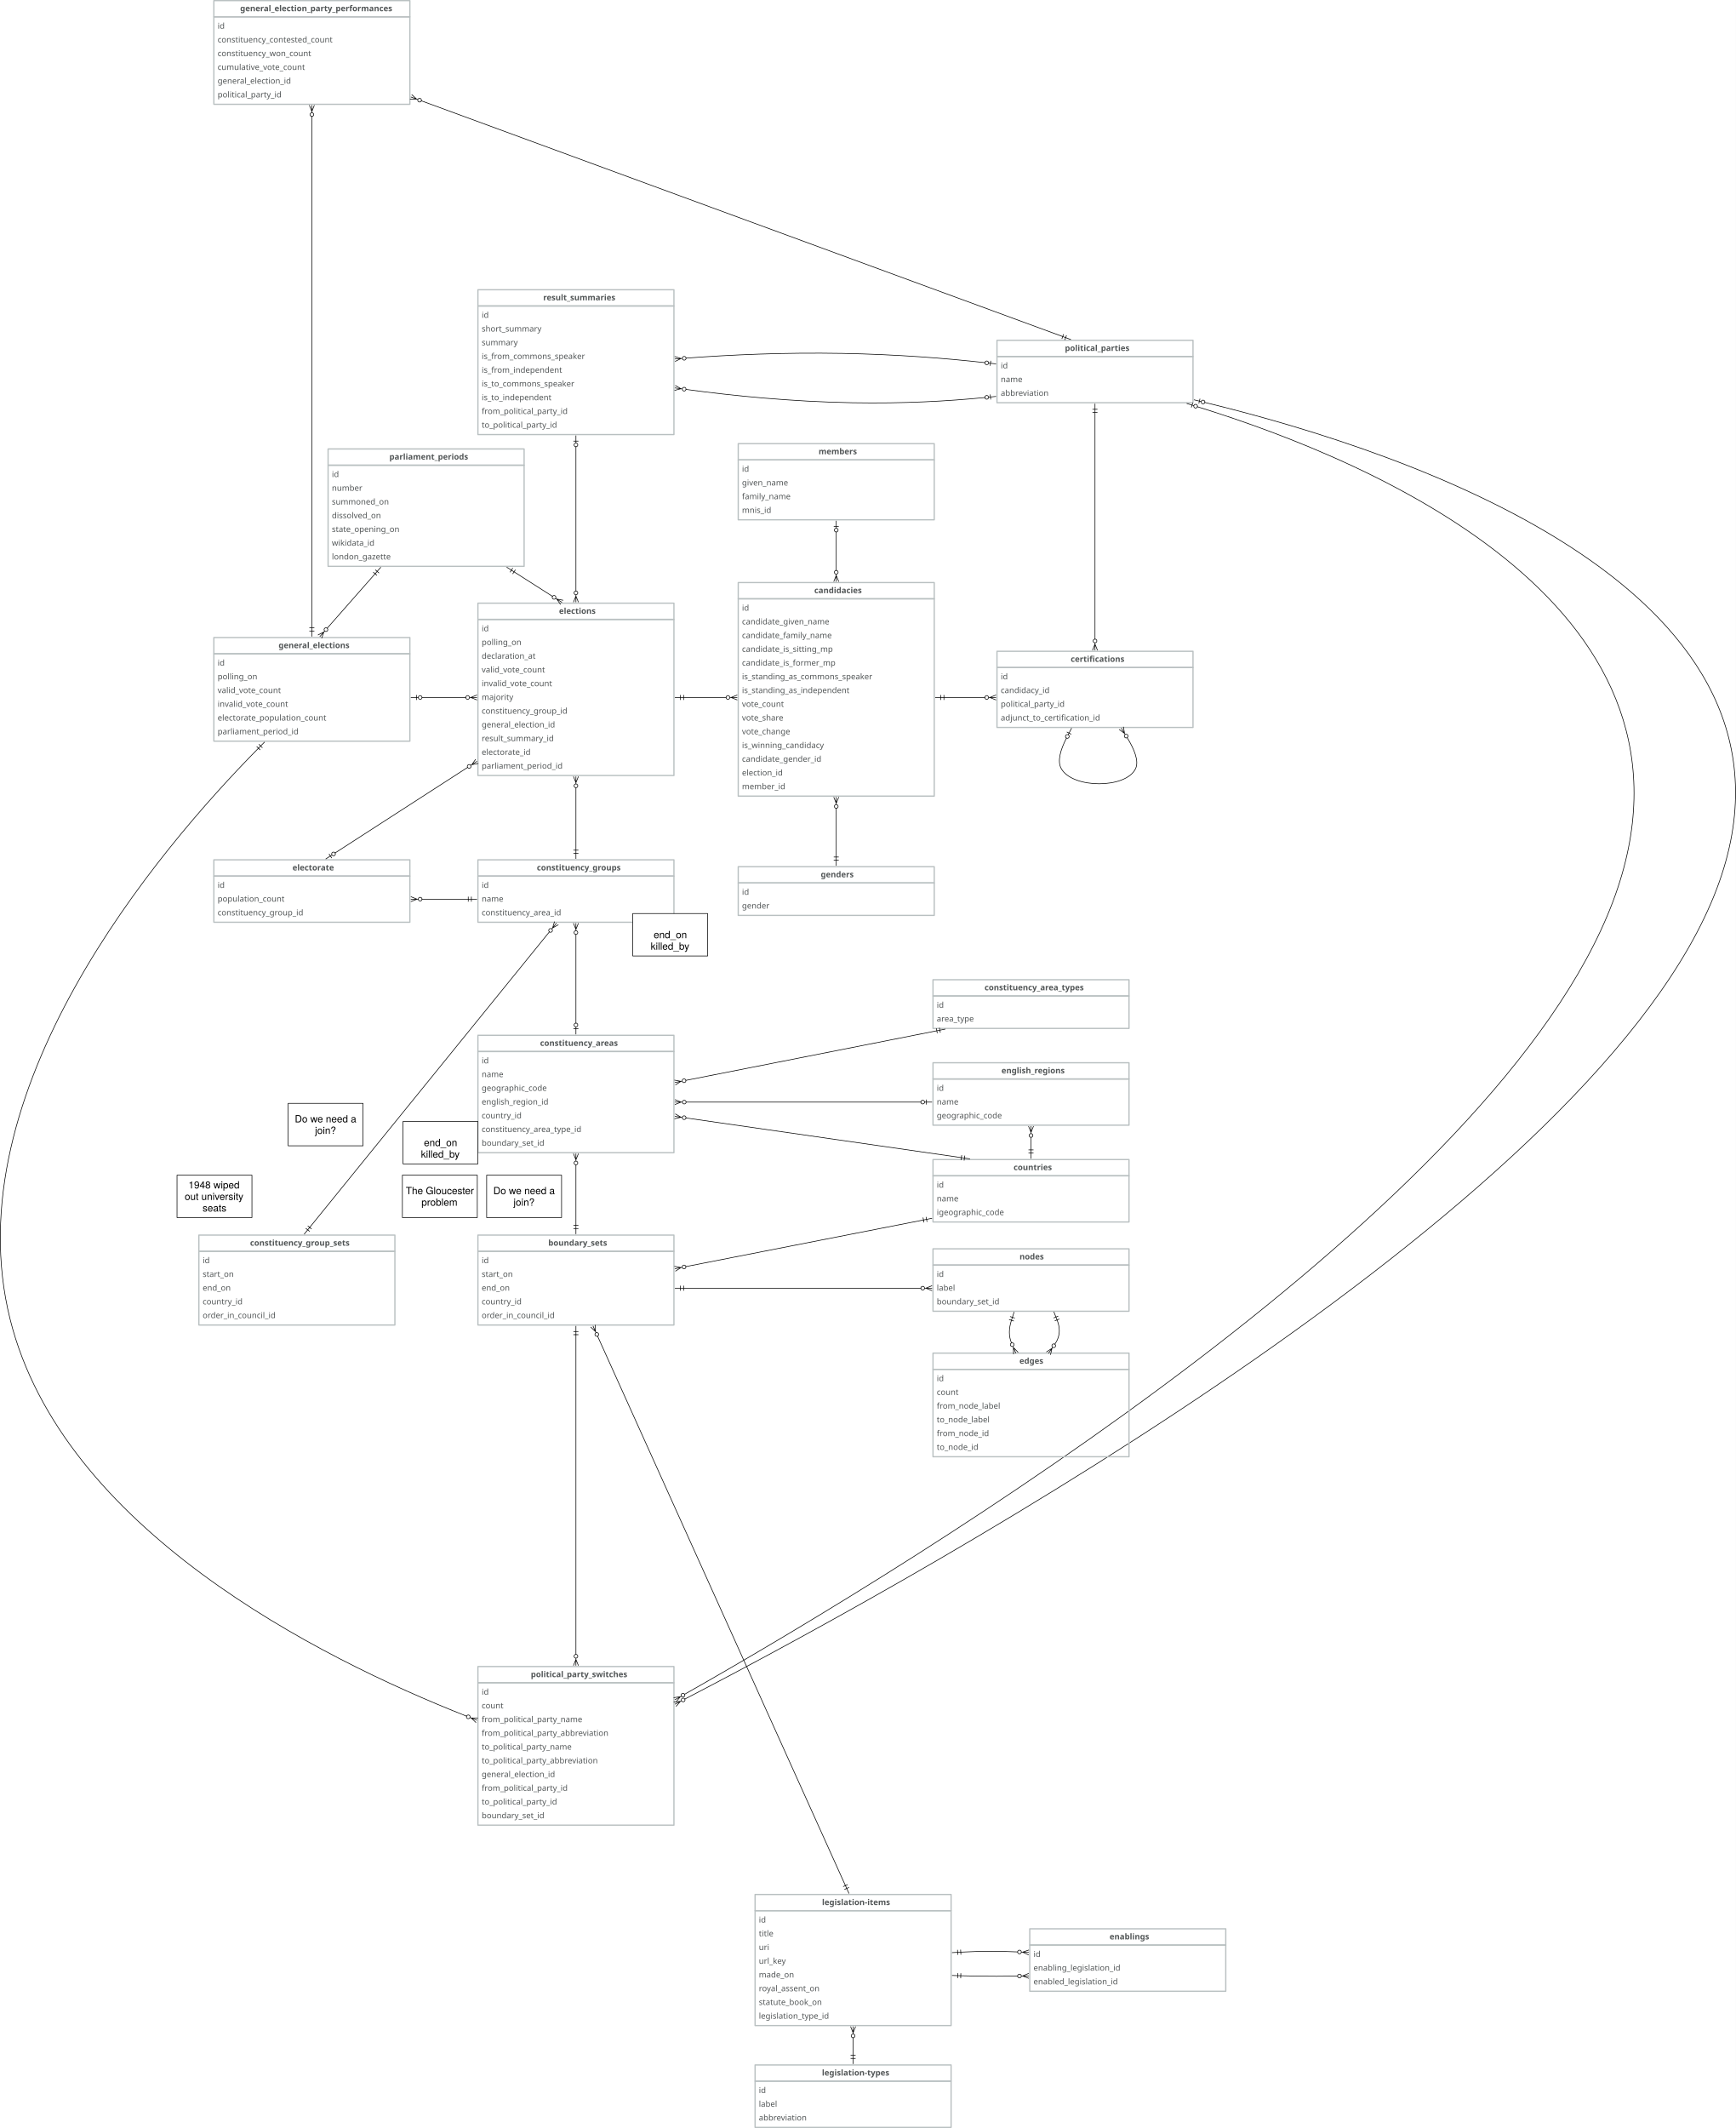
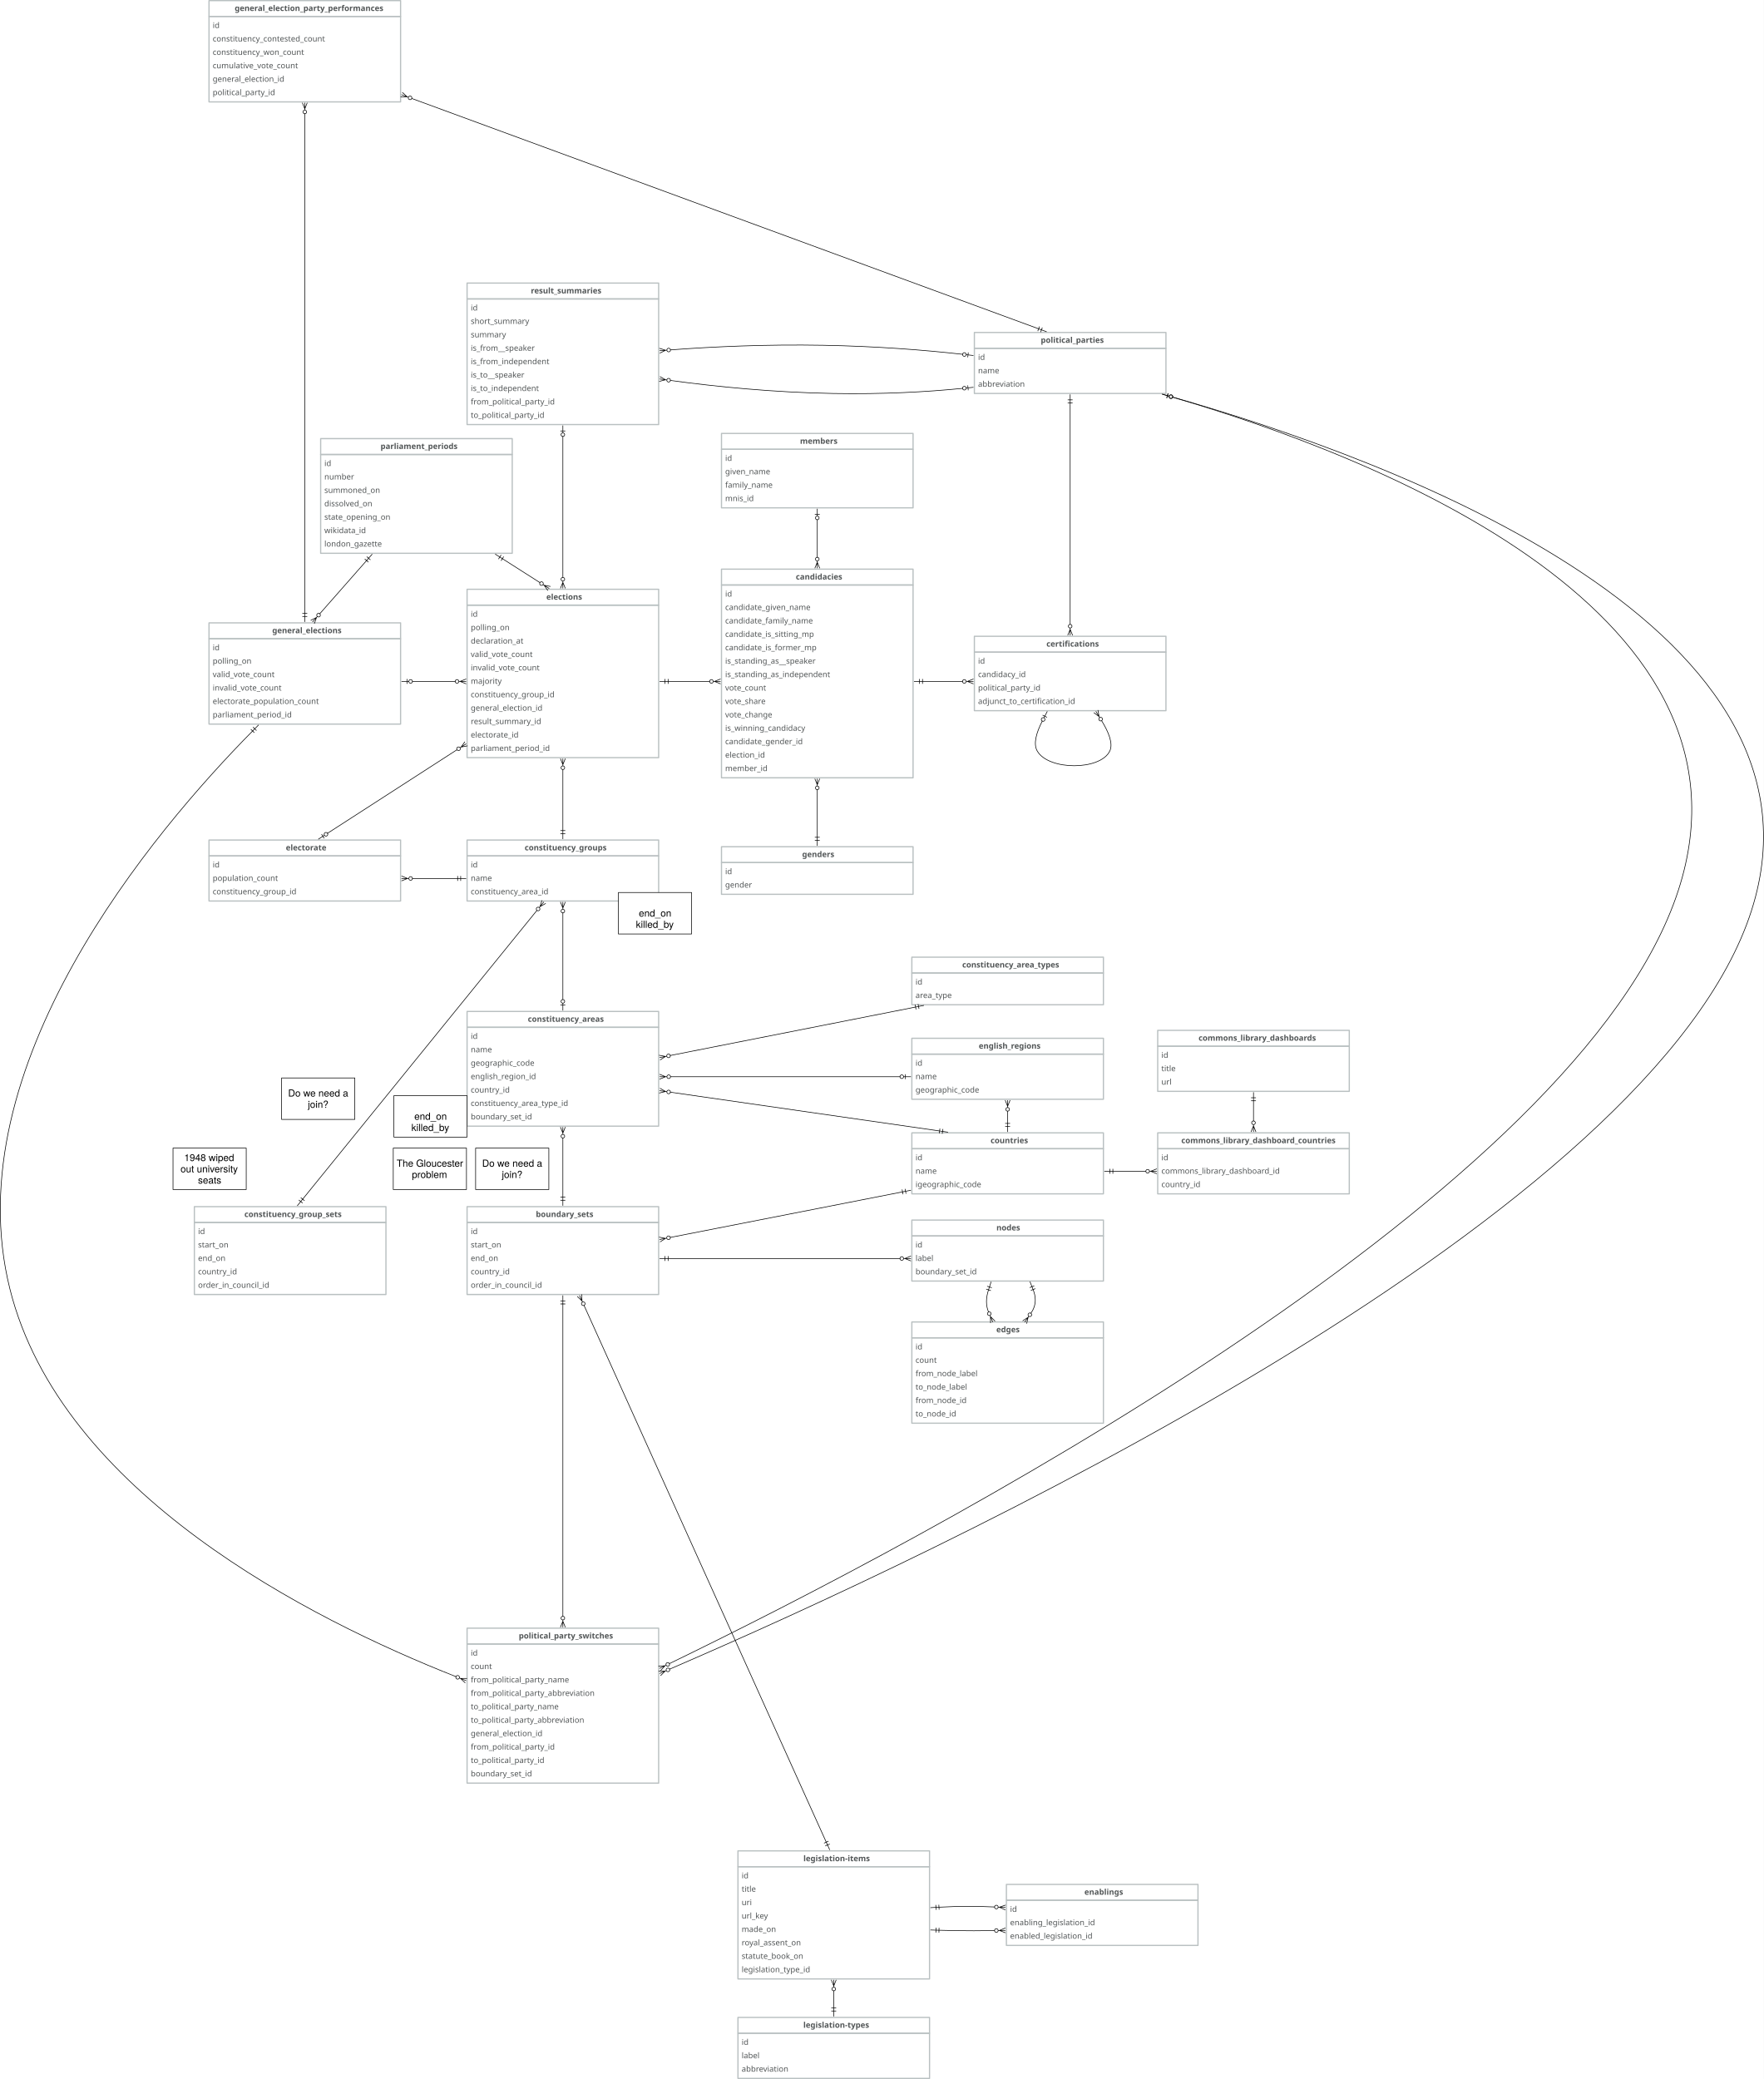
- <svg xmlns="http://www.w3.org/2000/svg" version="1.1" viewBox="-279.587 -878 2780.697 3408" width="2780.697" height="3408">
+ <svg xmlns="http://www.w3.org/2000/svg" version="1.1" viewBox="-279.587 -878 2891.047 3408" width="2891.047" height="3408">
  <defs>
    <marker orient="auto" overflow="visible" markerUnits="strokeWidth" id="CrowBall_Marker" stroke-linejoin="miter" stroke-miterlimit="10" viewBox="-1 -5 20 10" markerWidth="20" markerHeight="10" color="black">
      <g>
        <path d="M 18 0 L 6 0 M 18 4 L 8 0 L 18 -4 M .879 2.121 C -.293 .95 -.293 -.95 .879 -2.121 C 2.05 -3.293 3.95 -3.293 5.121 -2.121 C 6.293 -.95 6.293 .95 5.121 2.121 C 3.95 3.293 2.05 3.293 .879 2.121" fill="none" stroke="currentColor" stroke-width="1" />
      </g>
    </marker>
    <marker orient="auto" overflow="visible" markerUnits="strokeWidth" id="BarBall_Marker" stroke-linejoin="miter" stroke-miterlimit="10" viewBox="-19 -5 20 10" markerWidth="20" markerHeight="10" color="black">
      <g>
        <path d="M -18 0 L -6 0 M -9 -4 L -9 4 M -.879 -2.121 C .293 -.95 .293 .95 -.879 2.121 C -2.05 3.293 -3.95 3.293 -5.121 2.121 C -6.293 .95 -6.293 -.95 -5.121 -2.121 C -3.95 -3.293 -2.05 -3.293 -.879 -2.121" fill="none" stroke="currentColor" stroke-width="1" />
      </g>
    </marker>
    <marker orient="auto" overflow="visible" markerUnits="strokeWidth" id="DoubleBar_Marker" stroke-linejoin="miter" stroke-miterlimit="10" viewBox="-15 -5 16 10" markerWidth="16" markerHeight="10" color="black">
      <g>
        <path d="M -14 0 L 0 0 M -5 -4 L -5 4 M 0 -4 L 0 4" fill="none" stroke="currentColor" stroke-width="1" />
      </g>
    </marker>
  </defs>
-   <g id="Canvas_1" fill="none" stroke-dasharray="none" fill-opacity="1" stroke="none" stroke-opacity="1">
-     <rect fill="white" x="-279.587" y="-878" width="2780.697" height="3408" />
+   <g id="Canvas_1" stroke="none" fill-opacity="1" stroke-dasharray="none" fill="none" stroke-opacity="1">
+     <rect fill="white" x="-279.587" y="-878" width="2891.047" height="3408" />
    <g id="Canvas_1_Layer_1">
      <g id="Group_2">
        <g id="Graphic_4">
          <rect x="63" y="169" width="314" height="140" stroke="#b9c0c1" stroke-linecap="round" stroke-linejoin="round" stroke-width="2" />
          <text transform="translate(69 175)" fill="#515556">
            <tspan font-family="Avenir" font-size="13" fill="#515556" x="0" y="13">id</tspan>
            <tspan font-family="Avenir" font-size="13" fill="#515556" x="0" y="35">polling_on</tspan>
            <tspan font-family="Avenir" font-size="13" fill="#515556" x="0" y="57">valid_vote_count</tspan>
            <tspan font-family="Avenir" font-size="13" fill="#515556" x="0" y="79">invalid_vote_count</tspan>
            <tspan font-family="Avenir" font-size="13" fill="#515556" x="0" y="101">electorate_population_count</tspan>
            <tspan font-family="Avenir" font-size="13" fill="#515556" x="0" y="123">parliament_period_id</tspan>
          </text>
        </g>
        <g id="Graphic_3">
          <rect x="63" y="143" width="314" height="26" stroke="#b9c0c1" stroke-linecap="round" stroke-linejoin="round" stroke-width="2" />
          <text transform="translate(69 147)" fill="#515556">
            <tspan font-family="Avenir" font-weight="bold" font-size="13" fill="#515556" x="97.661" y="13">general_elections</tspan>
          </text>
        </g>
      </g>
      <g id="Group_5">
        <g id="Graphic_7">
          <rect x="486" y="806" width="314" height="162" stroke="#b9c0c1" stroke-linecap="round" stroke-linejoin="round" stroke-width="2" />
          <text transform="translate(492 812)" fill="#515556">
            <tspan font-family="Avenir" font-size="13" fill="#515556" x="0" y="13">id</tspan>
            <tspan font-family="Avenir" font-size="13" fill="#515556" x="0" y="35">name</tspan>
            <tspan font-family="Avenir" font-size="13" fill="#515556" x="0" y="57">geographic_code</tspan>
            <tspan font-family="Avenir" font-size="13" fill="#515556" x="0" y="79">english_region_id</tspan>
            <tspan font-family="Avenir" font-size="13" fill="#515556" x="0" y="101">country_id</tspan>
            <tspan font-family="Avenir" font-size="13" fill="#515556" x="0" y="123">constituency_area_type_id</tspan>
            <tspan font-family="Avenir" font-size="13" fill="#515556" x="0" y="145">boundary_set_id</tspan>
          </text>
        </g>
        <g id="Graphic_6">
          <rect x="486" y="780" width="314" height="26" stroke="#b9c0c1" stroke-linecap="round" stroke-linejoin="round" stroke-width="2" />
          <text transform="translate(492 784)" fill="#515556">
            <tspan font-family="Avenir" font-weight="bold" font-size="13" fill="#515556" x="93.573" y="13">constituency_areas</tspan>
          </text>
        </g>
      </g>
      <g id="Group_8">
        <g id="Graphic_10">
          <rect x="486" y="525" width="314" height="74" stroke="#b9c0c1" stroke-linecap="round" stroke-linejoin="round" stroke-width="2" />
          <text transform="translate(492 531)" fill="#515556">
            <tspan font-family="Avenir" font-size="13" fill="#515556" x="0" y="13">id</tspan>
            <tspan font-family="Avenir" font-size="13" fill="#515556" x="0" y="35">name</tspan>
            <tspan font-family="Avenir" font-size="13" fill="#515556" x="0" y="57">constituency_area_id</tspan>
          </text>
        </g>
        <g id="Graphic_9">
          <rect x="486" y="499" width="314" height="26" stroke="#b9c0c1" stroke-linecap="round" stroke-linejoin="round" stroke-width="2" />
          <text transform="translate(492 503)" fill="#515556">
            <tspan font-family="Avenir" font-weight="bold" font-size="13" fill="#515556" x="88.398" y="13">constituency_groups</tspan>
          </text>
        </g>
      </g>
      <g id="Line_11">
        <line x1="643" y1="760.5" x2="643" y2="618.5" marker-end="url(#CrowBall_Marker)" marker-start="url(#BarBall_Marker)" stroke="black" stroke-linecap="round" stroke-linejoin="round" stroke-width="1" />
      </g>
      <g id="Group_12">
        <g id="Graphic_14">
          <rect x="486" y="114" width="314" height="250" stroke="#b9c0c1" stroke-linecap="round" stroke-linejoin="round" stroke-width="2" />
          <text transform="translate(492 120)" fill="#515556">
            <tspan font-family="Avenir" font-size="13" fill="#515556" x="0" y="13">id</tspan>
            <tspan font-family="Avenir" font-size="13" fill="#515556" x="0" y="35">polling_on</tspan>
            <tspan font-family="Avenir" font-size="13" fill="#515556" x="0" y="57">declaration_at</tspan>
            <tspan font-family="Avenir" font-size="13" fill="#515556" x="0" y="79">valid_vote_count</tspan>
            <tspan font-family="Avenir" font-size="13" fill="#515556" x="0" y="101">invalid_vote_count</tspan>
            <tspan font-family="Avenir" font-size="13" fill="#515556" x="0" y="123">majority</tspan>
            <tspan font-family="Avenir" font-size="13" fill="#515556" x="0" y="145">constituency_group_id</tspan>
            <tspan font-family="Avenir" font-size="13" fill="#515556" x="0" y="167">general_election_id</tspan>
            <tspan font-family="Avenir" font-size="13" fill="#515556" x="0" y="189">result_summary_id</tspan>
            <tspan font-family="Avenir" font-size="13" fill="#515556" x="0" y="211">electorate_id</tspan>
            <tspan font-family="Avenir" font-size="13" fill="#515556" x="0" y="233">parliament_period_id</tspan>
          </text>
        </g>
        <g id="Graphic_13">
          <rect x="486" y="88" width="314" height="26" stroke="#b9c0c1" stroke-linecap="round" stroke-linejoin="round" stroke-width="2" />
          <text transform="translate(492 92)" fill="#515556">
            <tspan font-family="Avenir" font-weight="bold" font-size="13" fill="#515556" x="123.908" y="13">elections</tspan>
          </text>
        </g>
      </g>
      <g id="Line_15">
        <line x1="643" y1="483.5" x2="643" y2="383.5" marker-end="url(#CrowBall_Marker)" marker-start="url(#DoubleBar_Marker)" stroke="black" stroke-linecap="round" stroke-linejoin="round" stroke-width="1" />
      </g>
      <g id="Line_16">
        <line x1="396.5" y1="239" x2="466.5" y2="239" marker-end="url(#CrowBall_Marker)" marker-start="url(#BarBall_Marker)" stroke="black" stroke-linecap="round" stroke-linejoin="round" stroke-width="1" />
      </g>
      <g id="Group_17">
        <g id="Graphic_19">
          <rect x="903" y="81" width="314" height="316" stroke="#b9c0c1" stroke-linecap="round" stroke-linejoin="round" stroke-width="2" />
          <text transform="translate(909 87)" fill="#515556">
            <tspan font-family="Avenir" font-size="13" fill="#515556" x="0" y="13">id</tspan>
            <tspan font-family="Avenir" font-size="13" fill="#515556" x="0" y="35">candidate_given_name</tspan>
            <tspan font-family="Avenir" font-size="13" fill="#515556" x="0" y="57">candidate_family_name</tspan>
            <tspan font-family="Avenir" font-size="13" fill="#515556" x="0" y="79">candidate_is_sitting_mp</tspan>
            <tspan font-family="Avenir" font-size="13" fill="#515556" x="0" y="101">candidate_is_former_mp</tspan>
-             <tspan font-family="Avenir" font-size="13" fill="#515556" x="0" y="123">is_standing_as_commons_speaker</tspan>
+             <tspan font-family="Avenir" font-size="13" fill="#515556" x="0" y="123">is_standing_as__speaker</tspan>
            <tspan font-family="Avenir" font-size="13" fill="#515556" x="0" y="145">is_standing_as_independent</tspan>
            <tspan font-family="Avenir" font-size="13" fill="#515556" x="0" y="167">vote_count</tspan>
            <tspan font-family="Avenir" font-size="13" fill="#515556" x="0" y="189">vote_share</tspan>
            <tspan font-family="Avenir" font-size="13" fill="#515556" x="0" y="211">vote_change</tspan>
            <tspan font-family="Avenir" font-size="13" fill="#515556" x="0" y="233">is_winning_candidacy</tspan>
            <tspan font-family="Avenir" font-size="13" fill="#515556" x="0" y="255">candidate_gender_id</tspan>
            <tspan font-family="Avenir" font-size="13" fill="#515556" x="0" y="277">election_id</tspan>
            <tspan font-family="Avenir" font-size="13" fill="#515556" x="0" y="299">member_id</tspan>
          </text>
        </g>
        <g id="Graphic_18">
          <rect x="903" y="55" width="314" height="26" stroke="#b9c0c1" stroke-linecap="round" stroke-linejoin="round" stroke-width="2" />
          <text transform="translate(909 59)" fill="#515556">
            <tspan font-family="Avenir" font-weight="bold" font-size="13" fill="#515556" x="115.829" y="13">candidacies</tspan>
          </text>
        </g>
      </g>
      <g id="Group_20">
        <g id="Graphic_22">
          <rect x="903" y="536" width="314" height="52" stroke="#b9c0c1" stroke-linecap="round" stroke-linejoin="round" stroke-width="2" />
          <text transform="translate(909 542)" fill="#515556">
            <tspan font-family="Avenir" font-size="13" fill="#515556" x="0" y="13">id</tspan>
            <tspan font-family="Avenir" font-size="13" fill="#515556" x="0" y="35">gender</tspan>
          </text>
        </g>
        <g id="Graphic_21">
          <rect x="903" y="510" width="314" height="26" stroke="#b9c0c1" stroke-linecap="round" stroke-linejoin="round" stroke-width="2" />
          <text transform="translate(909 514)" fill="#515556">
            <tspan font-family="Avenir" font-weight="bold" font-size="13" fill="#515556" x="126.203" y="13">genders</tspan>
          </text>
        </g>
      </g>
      <g id="Line_23">
        <line x1="1060" y1="494.5" x2="1060" y2="416.5" marker-end="url(#CrowBall_Marker)" marker-start="url(#DoubleBar_Marker)" stroke="black" stroke-linecap="round" stroke-linejoin="round" stroke-width="1" />
      </g>
      <g id="Line_24">
        <line x1="815.5" y1="239" x2="883.5" y2="239" marker-end="url(#CrowBall_Marker)" marker-start="url(#DoubleBar_Marker)" stroke="black" stroke-linecap="round" stroke-linejoin="round" stroke-width="1" />
      </g>
      <g id="Group_25">
        <g id="Graphic_27">
          <rect x="1215" y="1005" width="314" height="74" stroke="#b9c0c1" stroke-linecap="round" stroke-linejoin="round" stroke-width="2" />
          <text transform="translate(1221 1011)" fill="#515556">
            <tspan font-family="Avenir" font-size="13" fill="#515556" x="0" y="13">id</tspan>
            <tspan font-family="Avenir" font-size="13" fill="#515556" x="0" y="35">name</tspan>
            <tspan font-family="Avenir" font-size="13" fill="#515556" x="0" y="57">igeographic_code</tspan>
          </text>
        </g>
        <g id="Graphic_26">
          <rect x="1215" y="979" width="314" height="26" stroke="#b9c0c1" stroke-linecap="round" stroke-linejoin="round" stroke-width="2" />
          <text transform="translate(1221 983)" fill="#515556">
            <tspan font-family="Avenir" font-weight="bold" font-size="13" fill="#515556" x="123.076" y="13">countries</tspan>
          </text>
        </g>
      </g>
      <g id="Group_28">
        <g id="Graphic_30">
          <rect x="1215" y="850" width="314" height="74" stroke="#b9c0c1" stroke-linecap="round" stroke-linejoin="round" stroke-width="2" />
          <text transform="translate(1221 856)" fill="#515556">
            <tspan font-family="Avenir" font-size="13" fill="#515556" x="0" y="13">id</tspan>
            <tspan font-family="Avenir" font-size="13" fill="#515556" x="0" y="35">name</tspan>
            <tspan font-family="Avenir" font-size="13" fill="#515556" x="0" y="57">geographic_code</tspan>
          </text>
        </g>
        <g id="Graphic_29">
          <rect x="1215" y="824" width="314" height="26" stroke="#b9c0c1" stroke-linecap="round" stroke-linejoin="round" stroke-width="2" />
          <text transform="translate(1221 828)" fill="#515556">
            <tspan font-family="Avenir" font-weight="bold" font-size="13" fill="#515556" x="103.68" y="13">english_regions</tspan>
          </text>
        </g>
      </g>
      <g id="Line_31">
        <line x1="1195.5" y1="887" x2="819.5" y2="887" marker-end="url(#CrowBall_Marker)" marker-start="url(#BarBall_Marker)" stroke="black" stroke-linecap="round" stroke-linejoin="round" stroke-width="1" />
      </g>
      <g id="Line_32">
        <line x1="1260.448" y1="975.933" x2="819.311" y2="912.395" marker-end="url(#CrowBall_Marker)" marker-start="url(#DoubleBar_Marker)" stroke="black" stroke-linecap="round" stroke-linejoin="round" stroke-width="1" />
      </g>
      <g id="Line_33">
        <line x1="1372" y1="963.5" x2="1372" y2="943.5" marker-end="url(#CrowBall_Marker)" marker-start="url(#DoubleBar_Marker)" stroke="black" stroke-linecap="round" stroke-linejoin="round" stroke-width="1" />
      </g>
      <g id="Group_34">
        <g id="Graphic_36">
          <rect x="1215" y="717" width="314" height="52" stroke="#b9c0c1" stroke-linecap="round" stroke-linejoin="round" stroke-width="2" />
          <text transform="translate(1221 723)" fill="#515556">
            <tspan font-family="Avenir" font-size="13" fill="#515556" x="0" y="13">id</tspan>
            <tspan font-family="Avenir" font-size="13" fill="#515556" x="0" y="35">area_type</tspan>
          </text>
        </g>
        <g id="Graphic_35">
          <rect x="1215" y="691" width="314" height="26" stroke="#b9c0c1" stroke-linecap="round" stroke-linejoin="round" stroke-width="2" />
          <text transform="translate(1221 695)" fill="#515556">
            <tspan font-family="Avenir" font-weight="bold" font-size="13" fill="#515556" x="76.594" y="13">constituency_area_types</tspan>
          </text>
        </g>
      </g>
      <g id="Line_37">
        <line x1="1221.087" y1="772.81" x2="819.149" y2="852.205" marker-end="url(#CrowBall_Marker)" marker-start="url(#DoubleBar_Marker)" stroke="black" stroke-linecap="round" stroke-linejoin="round" stroke-width="1" />
      </g>
      <g id="Group_38">
        <g id="Graphic_40">
          <rect x="1317.5" y="-307" width="314" height="74" stroke="#b9c0c1" stroke-linecap="round" stroke-linejoin="round" stroke-width="2" />
          <text transform="translate(1323.5 -301)" fill="#515556">
            <tspan font-family="Avenir" font-size="13" fill="#515556" x="0" y="13">id</tspan>
            <tspan font-family="Avenir" font-size="13" fill="#515556" x="0" y="35">name</tspan>
            <tspan font-family="Avenir" font-size="13" fill="#515556" x="0" y="57">abbreviation</tspan>
          </text>
        </g>
        <g id="Graphic_39">
          <rect x="1317.5" y="-333" width="314" height="26" stroke="#b9c0c1" stroke-linecap="round" stroke-linejoin="round" stroke-width="2" />
          <text transform="translate(1323.5 -329)" fill="#515556">
            <tspan font-family="Avenir" font-weight="bold" font-size="13" fill="#515556" x="102.809" y="13">political_parties</tspan>
          </text>
        </g>
      </g>
      <g id="Group_41">
        <g id="Graphic_43">
          <rect x="1317.5" y="191" width="314" height="96" stroke="#b9c0c1" stroke-linecap="round" stroke-linejoin="round" stroke-width="2" />
          <text transform="translate(1323.5 197)" fill="#515556">
            <tspan font-family="Avenir" font-size="13" fill="#515556" x="0" y="13">id</tspan>
            <tspan font-family="Avenir" font-size="13" fill="#515556" x="0" y="35">candidacy_id</tspan>
            <tspan font-family="Avenir" font-size="13" fill="#515556" x="0" y="57">political_party_id</tspan>
            <tspan font-family="Avenir" font-size="13" fill="#515556" x="0" y="79">adjunct_to_certification_id</tspan>
          </text>
        </g>
        <g id="Graphic_42">
          <rect x="1317.5" y="165" width="314" height="26" stroke="#b9c0c1" stroke-linecap="round" stroke-linejoin="round" stroke-width="2" />
          <text transform="translate(1323.5 169)" fill="#515556">
            <tspan font-family="Avenir" font-weight="bold" font-size="13" fill="#515556" x="112.097" y="13">certifications</tspan>
          </text>
        </g>
      </g>
      <g id="Line_44">
        <line x1="1232.5" y1="239" x2="1298" y2="239" marker-end="url(#CrowBall_Marker)" marker-start="url(#DoubleBar_Marker)" stroke="black" stroke-linecap="round" stroke-linejoin="round" stroke-width="1" />
      </g>
      <g id="Line_45">
        <line x1="1474.5" y1="-217.5" x2="1474.5" y2="145.5" marker-end="url(#CrowBall_Marker)" marker-start="url(#DoubleBar_Marker)" stroke="black" stroke-linecap="round" stroke-linejoin="round" stroke-width="1" />
      </g>
      <g id="Line_46">
        <path d="M 1428.805 304.059 C 1419.198 322.706 1413.754 341.168 1420.5 353 C 1438.915 385.297 1524.201 385.297 1539.5 353 C 1545.174 341.022 1537.699 322.249 1526.048 303.369" marker-end="url(#CrowBall_Marker)" marker-start="url(#BarBall_Marker)" stroke="black" stroke-linecap="round" stroke-linejoin="round" stroke-width="1" />
      </g>
      <g id="Group_47">
        <g id="Graphic_49">
          <rect x="486" y="1126" width="314" height="118" stroke="#b9c0c1" stroke-linecap="round" stroke-linejoin="round" stroke-width="2" />
          <text transform="translate(492 1132)" fill="#515556">
            <tspan font-family="Avenir" font-size="13" fill="#515556" x="0" y="13">id</tspan>
            <tspan font-family="Avenir" font-size="13" fill="#515556" x="0" y="35">start_on</tspan>
            <tspan font-family="Avenir" font-size="13" fill="#515556" x="0" y="57">end_on</tspan>
            <tspan font-family="Avenir" font-size="13" fill="#515556" x="0" y="79">country_id</tspan>
            <tspan font-family="Avenir" font-size="13" fill="#515556" x="0" y="101">order_in_council_id</tspan>
          </text>
        </g>
        <g id="Graphic_48">
          <rect x="486" y="1100" width="314" height="26" stroke="#b9c0c1" stroke-linecap="round" stroke-linejoin="round" stroke-width="2" />
          <text transform="translate(492 1104)" fill="#515556">
            <tspan font-family="Avenir" font-weight="bold" font-size="13" fill="#515556" x="106.709" y="13">boundary_sets</tspan>
          </text>
        </g>
      </g>
      <g id="Line_50">
        <line x1="1199.771" y1="1075.784" x2="819.154" y2="1150.446" marker-end="url(#CrowBall_Marker)" marker-start="url(#DoubleBar_Marker)" stroke="black" stroke-linecap="round" stroke-linejoin="round" stroke-width="1" />
      </g>
      <g id="Line_51">
        <line x1="643" y1="1084.5" x2="643" y2="987.5" marker-end="url(#CrowBall_Marker)" marker-start="url(#DoubleBar_Marker)" stroke="black" stroke-linecap="round" stroke-linejoin="round" stroke-width="1" />
      </g>
      <g id="Line_55">
        <line x1="1074.719" y1="2141.783" x2="677.682" y2="1261.863" marker-end="url(#CrowBall_Marker)" marker-start="url(#DoubleBar_Marker)" stroke="black" stroke-linecap="round" stroke-linejoin="round" stroke-width="1" />
      </g>
      <g id="Group_57">
        <g id="Graphic_59">
          <rect x="63" y="525" width="314" height="74" stroke="#b9c0c1" stroke-linecap="round" stroke-linejoin="round" stroke-width="2" />
          <text transform="translate(69 531)" fill="#515556">
            <tspan font-family="Avenir" font-size="13" fill="#515556" x="0" y="13">id</tspan>
            <tspan font-family="Avenir" font-size="13" fill="#515556" x="0" y="35">population_count</tspan>
            <tspan font-family="Avenir" font-size="13" fill="#515556" x="0" y="57">constituency_group_id</tspan>
          </text>
        </g>
        <g id="Graphic_58">
          <rect x="63" y="499" width="314" height="26" stroke="#b9c0c1" stroke-linecap="round" stroke-linejoin="round" stroke-width="2" />
          <text transform="translate(69 503)" fill="#515556">
            <tspan font-family="Avenir" font-weight="bold" font-size="13" fill="#515556" x="119.943" y="13">electorate</tspan>
          </text>
        </g>
      </g>
      <g id="Line_60">
        <line x1="470.5" y1="562" x2="396.5" y2="562" marker-end="url(#CrowBall_Marker)" marker-start="url(#DoubleBar_Marker)" stroke="black" stroke-linecap="round" stroke-linejoin="round" stroke-width="1" />
      </g>
      <g id="Line_61">
        <line x1="257.236" y1="487.968" x2="469.456" y2="351.003" marker-end="url(#CrowBall_Marker)" marker-start="url(#BarBall_Marker)" stroke="black" stroke-linecap="round" stroke-linejoin="round" stroke-width="1" />
      </g>
      <g id="Group_62">
        <g id="Graphic_64">
          <rect x="486" y="-388" width="314" height="206" stroke="#b9c0c1" stroke-linecap="round" stroke-linejoin="round" stroke-width="2" />
          <text transform="translate(492 -382)" fill="#515556">
            <tspan font-family="Avenir" font-size="13" fill="#515556" x="0" y="13">id</tspan>
            <tspan font-family="Avenir" font-size="13" fill="#515556" x="0" y="35">short_summary</tspan>
            <tspan font-family="Avenir" font-size="13" fill="#515556" x="0" y="57">summary</tspan>
-             <tspan font-family="Avenir" font-size="13" fill="#515556" x="0" y="79">is_from_commons_speaker</tspan>
+             <tspan font-family="Avenir" font-size="13" fill="#515556" x="0" y="79">is_from__speaker</tspan>
            <tspan font-family="Avenir" font-size="13" fill="#515556" x="0" y="101">is_from_independent</tspan>
-             <tspan font-family="Avenir" font-size="13" fill="#515556" x="0" y="123">is_to_commons_speaker</tspan>
+             <tspan font-family="Avenir" font-size="13" fill="#515556" x="0" y="123">is_to__speaker</tspan>
            <tspan font-family="Avenir" font-size="13" fill="#515556" x="0" y="145">is_to_independent</tspan>
            <tspan font-family="Avenir" font-size="13" fill="#515556" x="0" y="167">from_political_party_id</tspan>
            <tspan font-family="Avenir" font-size="13" fill="#515556" x="0" y="189">to_political_party_id</tspan>
          </text>
        </g>
        <g id="Graphic_63">
          <rect x="486" y="-414" width="314" height="26" stroke="#b9c0c1" stroke-linecap="round" stroke-linejoin="round" stroke-width="2" />
          <text transform="translate(492 -410)" fill="#515556">
            <tspan font-family="Avenir" font-weight="bold" font-size="13" fill="#515556" x="98.513" y="13">result_summaries</tspan>
          </text>
        </g>
      </g>
      <g id="Line_65">
        <line x1="643" y1="-162.5" x2="643" y2="68.5" marker-end="url(#CrowBall_Marker)" marker-start="url(#BarBall_Marker)" stroke="black" stroke-linecap="round" stroke-linejoin="round" stroke-width="1" />
      </g>
      <g id="Group_66">
        <g id="Graphic_68">
          <rect x="63" y="-851" width="314" height="140" stroke="#b9c0c1" stroke-linecap="round" stroke-linejoin="round" stroke-width="2" />
          <text transform="translate(69 -845)" fill="#515556">
            <tspan font-family="Avenir" font-size="13" fill="#515556" x="0" y="13">id</tspan>
            <tspan font-family="Avenir" font-size="13" fill="#515556" x="0" y="35">constituency_contested_count</tspan>
            <tspan font-family="Avenir" font-size="13" fill="#515556" x="0" y="57">constituency_won_count</tspan>
            <tspan font-family="Avenir" font-size="13" fill="#515556" x="0" y="79">cumulative_vote_count</tspan>
            <tspan font-family="Avenir" font-size="13" fill="#515556" x="0" y="101">general_election_id</tspan>
            <tspan font-family="Avenir" font-size="13" fill="#515556" x="0" y="123">political_party_id</tspan>
          </text>
        </g>
        <g id="Graphic_67">
          <rect x="63" y="-877" width="314" height="26" stroke="#b9c0c1" stroke-linecap="round" stroke-linejoin="round" stroke-width="2" />
          <text transform="translate(69 -873)" fill="#515556">
            <tspan font-family="Avenir" font-weight="bold" font-size="13" fill="#515556" x="36.151" y="13">general_election_party_performances</tspan>
          </text>
        </g>
      </g>
      <g id="Line_69">
        <line x1="220" y1="127.5" x2="220" y2="-691.5" marker-end="url(#CrowBall_Marker)" marker-start="url(#DoubleBar_Marker)" stroke="black" stroke-linecap="round" stroke-linejoin="round" stroke-width="1" />
      </g>
      <g id="Line_70">
        <line x1="1422.792" y1="-339.001" x2="395.365" y2="-716.558" marker-end="url(#CrowBall_Marker)" marker-start="url(#DoubleBar_Marker)" stroke="black" stroke-linecap="round" stroke-linejoin="round" stroke-width="1" />
      </g>
      <g id="Line_71">
        <path d="M 1298.121 -297.224 C 1234.537 -304.321 1156.791 -310.434 1070 -312 C 976.44 -313.688 889.842 -309.776 819.434 -304.446" marker-end="url(#CrowBall_Marker)" marker-start="url(#BarBall_Marker)" stroke="black" stroke-linecap="round" stroke-linejoin="round" stroke-width="1" />
      </g>
      <g id="Line_72">
        <path d="M 1298.092 -241.353 C 1239.253 -235.514 1167.582 -231.528 1086 -233 C 987.917 -234.769 894.712 -244.08 819.326 -254.346" marker-end="url(#CrowBall_Marker)" marker-start="url(#BarBall_Marker)" stroke="black" stroke-linecap="round" stroke-linejoin="round" stroke-width="1" />
      </g>
      <g id="Group_73">
        <g id="Graphic_75">
          <rect x="486" y="1817" width="314" height="228" stroke="#b9c0c1" stroke-linecap="round" stroke-linejoin="round" stroke-width="2" />
          <text transform="translate(492 1823)" fill="#515556">
            <tspan font-family="Avenir" font-size="13" fill="#515556" x="0" y="13">id</tspan>
            <tspan font-family="Avenir" font-size="13" fill="#515556" x="0" y="35">count</tspan>
            <tspan font-family="Avenir" font-size="13" fill="#515556" x="0" y="57">from_political_party_name</tspan>
            <tspan font-family="Avenir" font-size="13" fill="#515556" x="0" y="79">from_political_party_abbreviation</tspan>
            <tspan font-family="Avenir" font-size="13" fill="#515556" x="0" y="101">to_political_party_name</tspan>
            <tspan font-family="Avenir" font-size="13" fill="#515556" x="0" y="123">to_political_party_abbreviation</tspan>
            <tspan font-family="Avenir" font-size="13" fill="#515556" x="0" y="145">general_election_id</tspan>
            <tspan font-family="Avenir" font-size="13" fill="#515556" x="0" y="167">from_political_party_id</tspan>
            <tspan font-family="Avenir" font-size="13" fill="#515556" x="0" y="189">to_political_party_id</tspan>
            <tspan font-family="Avenir" font-size="13" fill="#515556" x="0" y="211">boundary_set_id</tspan>
          </text>
        </g>
        <g id="Graphic_74">
          <rect x="486" y="1791" width="314" height="26" stroke="#b9c0c1" stroke-linecap="round" stroke-linejoin="round" stroke-width="2" />
          <text transform="translate(492 1795)" fill="#515556">
            <tspan font-family="Avenir" font-weight="bold" font-size="13" fill="#515556" x="78.74" y="13">political_party_switches</tspan>
          </text>
        </g>
      </g>
      <g id="Line_76">
        <path d="M 134.439 320.28 C -27.427 484.311 -354.473 870.442 -263.333 1235 C -179.694 1569.558 228.686 1776.148 467.767 1870.429" marker-end="url(#CrowBall_Marker)" marker-start="url(#DoubleBar_Marker)" stroke="black" stroke-linecap="round" stroke-linejoin="round" stroke-width="1" />
      </g>
      <g id="Line_77">
-         <path d="M 1650.488 -233.481 C 1981.829 -153.011 2649.616 71.316 2470.667 545 C 2283.257 1041.077 1237.27 1625.062 817.428 1843.104" marker-end="url(#CrowBall_Marker)" marker-start="url(#BarBall_Marker)" stroke="black" stroke-linecap="round" stroke-linejoin="round" stroke-width="1" />
+         <path d="M 1642.761 -226.976 C 1995.697 -126.376 2766.272 153.123 2583.258 637.564 C 2394.21 1137.979 1258.991 1668.23 817.997 1858.143" marker-end="url(#CrowBall_Marker)" marker-start="url(#BarBall_Marker)" stroke="black" stroke-linecap="round" stroke-linejoin="round" stroke-width="1" />
      </g>
      <g id="Line_78">
-         <path d="M 1638.551 -226.604 C 1927.426 -137.219 2480.408 99.377 2304 566.333 C 2119.463 1054.807 1204.745 1615.422 817.094 1835.391" marker-end="url(#CrowBall_Marker)" marker-start="url(#BarBall_Marker)" stroke="black" stroke-linecap="round" stroke-linejoin="round" stroke-width="1" />
+         <path d="M 1642.372 -226.876 C 1969.125 -131.523 2643.48 127.477 2463.246 604.56 C 2275.99 1100.231 1236.252 1646.03 817.653 1849.055" marker-end="url(#CrowBall_Marker)" marker-start="url(#BarBall_Marker)" stroke="black" stroke-linecap="round" stroke-linejoin="round" stroke-width="1" />
      </g>
      <g id="Group_79">
        <g id="Graphic_81">
          <rect x="1215" y="1148" width="314" height="74" stroke="#b9c0c1" stroke-linecap="round" stroke-linejoin="round" stroke-width="2" />
          <text transform="translate(1221 1154)" fill="#515556">
            <tspan font-family="Avenir" font-size="13" fill="#515556" x="0" y="13">id</tspan>
            <tspan font-family="Avenir" font-size="13" fill="#515556" x="0" y="35">label</tspan>
            <tspan font-family="Avenir" font-size="13" fill="#515556" x="0" y="57">boundary_set_id</tspan>
          </text>
        </g>
        <g id="Graphic_80">
          <rect x="1215" y="1122" width="314" height="26" stroke="#b9c0c1" stroke-linecap="round" stroke-linejoin="round" stroke-width="2" />
          <text transform="translate(1221 1126)" fill="#515556">
            <tspan font-family="Avenir" font-weight="bold" font-size="13" fill="#515556" x="132.592" y="13">nodes</tspan>
          </text>
        </g>
      </g>
      <g id="Group_82">
        <g id="Graphic_84">
          <rect x="1215" y="1315" width="314" height="140" stroke="#b9c0c1" stroke-linecap="round" stroke-linejoin="round" stroke-width="2" />
          <text transform="translate(1221 1321)" fill="#515556">
            <tspan font-family="Avenir" font-size="13" fill="#515556" x="0" y="13">id</tspan>
            <tspan font-family="Avenir" font-size="13" fill="#515556" x="0" y="35">count</tspan>
            <tspan font-family="Avenir" font-size="13" fill="#515556" x="0" y="57">from_node_label</tspan>
            <tspan font-family="Avenir" font-size="13" fill="#515556" x="0" y="79">to_node_label</tspan>
            <tspan font-family="Avenir" font-size="13" fill="#515556" x="0" y="101">from_node_id</tspan>
            <tspan font-family="Avenir" font-size="13" fill="#515556" x="0" y="123">to_node_id</tspan>
          </text>
        </g>
        <g id="Graphic_83">
          <rect x="1215" y="1289" width="314" height="26" stroke="#b9c0c1" stroke-linecap="round" stroke-linejoin="round" stroke-width="2" />
          <text transform="translate(1221 1293)" fill="#515556">
            <tspan font-family="Avenir" font-weight="bold" font-size="13" fill="#515556" x="132.462" y="13">edges</tspan>
          </text>
        </g>
      </g>
      <g id="Line_85">
        <path d="M 1340.665 1236.424 C 1338.606 1242.802 1337.333 1249.315 1337.333 1255.667 C 1337.333 1262.084 1338.633 1267.753 1340.728 1272.723" marker-end="url(#CrowBall_Marker)" marker-start="url(#DoubleBar_Marker)" stroke="black" stroke-linecap="round" stroke-linejoin="round" stroke-width="1" />
      </g>
      <g id="Line_86">
        <path d="M 1413.752 1235.882 C 1415.985 1241.514 1417.333 1247.282 1417.333 1253 C 1417.333 1261.335 1414.466 1268.577 1410.175 1274.748" marker-end="url(#CrowBall_Marker)" marker-start="url(#DoubleBar_Marker)" stroke="black" stroke-linecap="round" stroke-linejoin="round" stroke-width="1" />
      </g>
      <g id="Graphic_92">
        <rect x="366" y="918" width="120" height="68" fill="white" />
        <rect x="366" y="918" width="120" height="68" stroke="black" stroke-linecap="round" stroke-linejoin="round" stroke-width="1" />
        <text transform="translate(371 924.552)" fill="black">
          <tspan font-family="Helvetica Neue" font-size="16" fill="black" x="28.472" y="33">end_on</tspan>
          <tspan font-family="Helvetica Neue" font-size="16" fill="black" x="23.736" y="51.448">killed_by</tspan>
        </text>
      </g>
      <g id="Graphic_93">
        <rect x="4" y="1004" width="120" height="68" fill="white" />
        <rect x="4" y="1004" width="120" height="68" stroke="black" stroke-linecap="round" stroke-linejoin="round" stroke-width="1" />
        <text transform="translate(9 1010.328)" fill="black">
          <tspan font-family="Helvetica Neue" font-size="16" fill="black" x="13.36" y="15">1948 wiped </tspan>
          <tspan font-family="Helvetica Neue" font-size="16" fill="black" x="7.288" y="33.448">out university </tspan>
          <tspan font-family="Helvetica Neue" font-size="16" fill="black" x="35.888" y="51.896">seats</tspan>
        </text>
      </g>
      <g id="Group_95">
        <g id="Graphic_97">
          <rect x="39" y="1126" width="314" height="118" stroke="#b9c0c1" stroke-linecap="round" stroke-linejoin="round" stroke-width="2" />
          <text transform="translate(45 1132)" fill="#515556">
            <tspan font-family="Avenir" font-size="13" fill="#515556" x="0" y="13">id</tspan>
            <tspan font-family="Avenir" font-size="13" fill="#515556" x="0" y="35">start_on</tspan>
            <tspan font-family="Avenir" font-size="13" fill="#515556" x="0" y="57">end_on</tspan>
            <tspan font-family="Avenir" font-size="13" fill="#515556" x="0" y="79">country_id</tspan>
            <tspan font-family="Avenir" font-size="13" fill="#515556" x="0" y="101">order_in_council_id</tspan>
          </text>
        </g>
        <g id="Graphic_96">
          <rect x="39" y="1100" width="314" height="26" stroke="#b9c0c1" stroke-linecap="round" stroke-linejoin="round" stroke-width="2" />
          <text transform="translate(45 1104)" fill="#515556">
            <tspan font-family="Avenir" font-weight="bold" font-size="13" fill="#515556" x="76.003" y="13">constituency_group_sets</tspan>
          </text>
        </g>
      </g>
      <g id="Line_98">
        <line x1="216.493" y1="1087.739" x2="600.517" y2="614.367" marker-end="url(#CrowBall_Marker)" marker-start="url(#DoubleBar_Marker)" stroke="black" stroke-linecap="round" stroke-linejoin="round" stroke-width="1" />
      </g>
      <g id="Graphic_102">
        <rect x="500" y="1004" width="120" height="68" fill="white" />
        <rect x="500" y="1004" width="120" height="68" stroke="black" stroke-linecap="round" stroke-linejoin="round" stroke-width="1" />
        <text transform="translate(505 1019.552)" fill="black">
          <tspan font-family="Helvetica Neue" font-size="16" fill="black" x="5.664" y="15">Do we need a </tspan>
          <tspan font-family="Helvetica Neue" font-size="16" fill="black" x="37.96" y="33.448">join?</tspan>
        </text>
      </g>
      <g id="Graphic_103">
        <rect x="182" y="889" width="120" height="68" fill="white" />
        <rect x="182" y="889" width="120" height="68" stroke="black" stroke-linecap="round" stroke-linejoin="round" stroke-width="1" />
        <text transform="translate(187 904.552)" fill="black">
          <tspan font-family="Helvetica Neue" font-size="16" fill="black" x="5.664" y="15">Do we need a </tspan>
          <tspan font-family="Helvetica Neue" font-size="16" fill="black" x="37.96" y="33.448">join?</tspan>
        </text>
      </g>
      <g id="Graphic_104">
        <rect x="365" y="1004" width="120" height="68" fill="white" />
        <rect x="365" y="1004" width="120" height="68" stroke="black" stroke-linecap="round" stroke-linejoin="round" stroke-width="1" />
        <text transform="translate(370 1019.552)" fill="black">
          <tspan font-family="Helvetica Neue" font-size="16" fill="black" x=".48" y="15">The Gloucester </tspan>
          <tspan font-family="Helvetica Neue" font-size="16" fill="black" x="25.504" y="33.448">problem</tspan>
        </text>
      </g>
      <g id="Line_105">
        <line x1="815.5" y1="1185" x2="1195.5" y2="1185" marker-end="url(#CrowBall_Marker)" marker-start="url(#DoubleBar_Marker)" stroke="black" stroke-linecap="round" stroke-linejoin="round" stroke-width="1" />
      </g>
      <g id="Line_107">
        <line x1="643" y1="1259.5" x2="643" y2="1771.5" marker-end="url(#CrowBall_Marker)" marker-start="url(#DoubleBar_Marker)" stroke="black" stroke-linecap="round" stroke-linejoin="round" stroke-width="1" />
      </g>
      <g id="Group_108">
        <g id="Graphic_110">
          <rect x="930" y="2182" width="314" height="184" stroke="#b9c0c1" stroke-linecap="round" stroke-linejoin="round" stroke-width="2" />
          <text transform="translate(936 2188)" fill="#515556">
            <tspan font-family="Avenir" font-size="13" fill="#515556" x="0" y="13">id</tspan>
            <tspan font-family="Avenir" font-size="13" fill="#515556" x="0" y="35">title</tspan>
            <tspan font-family="Avenir" font-size="13" fill="#515556" x="0" y="57">uri</tspan>
            <tspan font-family="Avenir" font-size="13" fill="#515556" x="0" y="79">url_key</tspan>
            <tspan font-family="Avenir" font-size="13" fill="#515556" x="0" y="101">made_on</tspan>
            <tspan font-family="Avenir" font-size="13" fill="#515556" x="0" y="123">royal_assent_on</tspan>
            <tspan font-family="Avenir" font-size="13" fill="#515556" x="0" y="145">statute_book_on</tspan>
            <tspan font-family="Avenir" font-size="13" fill="#515556" x="0" y="167">legislation_type_id</tspan>
          </text>
        </g>
        <g id="Graphic_109">
          <rect x="930" y="2156" width="314" height="26" stroke="#b9c0c1" stroke-linecap="round" stroke-linejoin="round" stroke-width="2" />
          <text transform="translate(936 2160)" fill="#515556">
            <tspan font-family="Avenir" font-weight="bold" font-size="13" fill="#515556" x="101.269" y="13">legislation-items</tspan>
          </text>
        </g>
      </g>
      <g id="Graphic_111">
        <rect x="734" y="585" width="120" height="68" fill="white" />
        <rect x="734" y="585" width="120" height="68" stroke="black" stroke-linecap="round" stroke-linejoin="round" stroke-width="1" />
        <text transform="translate(739 591.552)" fill="black">
          <tspan font-family="Helvetica Neue" font-size="16" fill="black" x="28.472" y="33">end_on</tspan>
          <tspan font-family="Helvetica Neue" font-size="16" fill="black" x="23.736" y="51.448">killed_by</tspan>
        </text>
      </g>
      <g id="Group_112">
        <g id="Graphic_114">
          <rect x="930" y="2455" width="314" height="74" stroke="#b9c0c1" stroke-linecap="round" stroke-linejoin="round" stroke-width="2" />
          <text transform="translate(936 2461)" fill="#515556">
            <tspan font-family="Avenir" font-size="13" fill="#515556" x="0" y="13">id</tspan>
            <tspan font-family="Avenir" font-size="13" fill="#515556" x="0" y="35">label</tspan>
            <tspan font-family="Avenir" font-size="13" fill="#515556" x="0" y="57">abbreviation</tspan>
          </text>
        </g>
        <g id="Graphic_113">
          <rect x="930" y="2429" width="314" height="26" stroke="#b9c0c1" stroke-linecap="round" stroke-linejoin="round" stroke-width="2" />
          <text transform="translate(936 2433)" fill="#515556">
            <tspan font-family="Avenir" font-weight="bold" font-size="13" fill="#515556" x="101.145" y="13">legislation-types</tspan>
          </text>
        </g>
      </g>
      <g id="Line_115">
        <line x1="1087" y1="2413.5" x2="1087" y2="2385.5" marker-end="url(#CrowBall_Marker)" marker-start="url(#DoubleBar_Marker)" stroke="black" stroke-linecap="round" stroke-linejoin="round" stroke-width="1" />
      </g>
      <g id="Group_116">
        <g id="Graphic_118">
          <rect x="1370" y="2237" width="314" height="74" stroke="#b9c0c1" stroke-linecap="round" stroke-linejoin="round" stroke-width="2" />
          <text transform="translate(1376 2243)" fill="#515556">
            <tspan font-family="Avenir" font-size="13" fill="#515556" x="0" y="13">id</tspan>
            <tspan font-family="Avenir" font-size="13" fill="#515556" x="0" y="35">enabling_legislation_id</tspan>
            <tspan font-family="Avenir" font-size="13" fill="#515556" x="0" y="57">enabled_legislation_id</tspan>
          </text>
        </g>
        <g id="Graphic_117">
          <rect x="1370" y="2211" width="314" height="26" stroke="#b9c0c1" stroke-linecap="round" stroke-linejoin="round" stroke-width="2" />
          <text transform="translate(1376 2215)" fill="#515556">
            <tspan font-family="Avenir" font-weight="bold" font-size="13" fill="#515556" x="121.854" y="13">enablings</tspan>
          </text>
        </g>
      </g>
      <g id="Line_119">
        <path d="M 1259.469 2248.365 C 1275.239 2247.5 1291.697 2247 1308.667 2247 C 1323.066 2247 1337.052 2247.36 1350.527 2247.998" marker-end="url(#CrowBall_Marker)" marker-start="url(#DoubleBar_Marker)" stroke="black" stroke-linecap="round" stroke-linejoin="round" stroke-width="1" />
      </g>
      <g id="Line_120">
        <path d="M 1259.496 2286.132 C 1277.841 2286.677 1297.01 2287 1316.667 2287 C 1328.3 2287 1339.593 2286.887 1350.509 2286.682" marker-end="url(#CrowBall_Marker)" marker-start="url(#DoubleBar_Marker)" stroke="black" stroke-linecap="round" stroke-linejoin="round" stroke-width="1" />
      </g>
      <g id="Group_121">
        <g id="Graphic_123">
          <rect x="903" y="-141.5" width="314" height="96" stroke="#b9c0c1" stroke-linecap="round" stroke-linejoin="round" stroke-width="2" />
          <text transform="translate(909 -135.5)" fill="#515556">
            <tspan font-family="Avenir" font-size="13" fill="#515556" x="0" y="13">id</tspan>
            <tspan font-family="Avenir" font-size="13" fill="#515556" x="0" y="35">given_name</tspan>
            <tspan font-family="Avenir" font-size="13" fill="#515556" x="0" y="57">family_name</tspan>
            <tspan font-family="Avenir" font-size="13" fill="#515556" x="0" y="79">mnis_id</tspan>
          </text>
        </g>
        <g id="Graphic_122">
          <rect x="903" y="-167.5" width="314" height="26" stroke="#b9c0c1" stroke-linecap="round" stroke-linejoin="round" stroke-width="2" />
          <text transform="translate(909 -163.5)" fill="#515556">
            <tspan font-family="Avenir" font-weight="bold" font-size="13" fill="#515556" x="122.719" y="13">members</tspan>
          </text>
        </g>
      </g>
      <g id="Line_124">
        <line x1="1060" y1="-26" x2="1060" y2="35.5" marker-end="url(#CrowBall_Marker)" marker-start="url(#BarBall_Marker)" stroke="black" stroke-linecap="round" stroke-linejoin="round" stroke-width="1" />
      </g>
      <g id="Group_125">
        <g id="Graphic_127">
          <rect x="246" y="-133" width="314" height="162" stroke="#b9c0c1" stroke-linecap="round" stroke-linejoin="round" stroke-width="2" />
          <text transform="translate(252 -127)" fill="#515556">
            <tspan font-family="Avenir" font-size="13" fill="#515556" x="0" y="13">id</tspan>
            <tspan font-family="Avenir" font-size="13" fill="#515556" x="0" y="35">number</tspan>
            <tspan font-family="Avenir" font-size="13" fill="#515556" x="0" y="57">summoned_on</tspan>
            <tspan font-family="Avenir" font-size="13" fill="#515556" x="0" y="79">dissolved_on</tspan>
            <tspan font-family="Avenir" font-size="13" fill="#515556" x="0" y="101">state_opening_on</tspan>
            <tspan font-family="Avenir" font-size="13" fill="#515556" x="0" y="123">wikidata_id</tspan>
            <tspan font-family="Avenir" font-size="13" fill="#515556" x="0" y="145">london_gazette</tspan>
          </text>
        </g>
        <g id="Graphic_126">
          <rect x="246" y="-159" width="314" height="26" stroke="#b9c0c1" stroke-linecap="round" stroke-linejoin="round" stroke-width="2" />
          <text transform="translate(252 -155)" fill="#515556">
            <tspan font-family="Avenir" font-weight="bold" font-size="13" fill="#515556" x="92.123" y="13">parliament_periods</tspan>
          </text>
        </g>
      </g>
      <g id="Line_128">
        <line x1="543.854" y1="37.795" x2="605.439" y2="77.055" marker-end="url(#CrowBall_Marker)" marker-start="url(#DoubleBar_Marker)" stroke="black" stroke-linecap="round" stroke-linejoin="round" stroke-width="1" />
      </g>
      <g id="Line_129">
        <line x1="321.278" y1="40.886" x2="244.537" y2="128.11" marker-end="url(#CrowBall_Marker)" marker-start="url(#DoubleBar_Marker)" stroke="black" stroke-linecap="round" stroke-linejoin="round" stroke-width="1" />
      </g>
+       <g id="Group_130">
+         <g id="Graphic_132">
+           <rect x="1618" y="837" width="314" height="74" stroke="#b9c0c1" stroke-linecap="round" stroke-linejoin="round" stroke-width="2" />
+           <text transform="translate(1624 843)" fill="#515556">
+             <tspan font-family="Avenir" font-size="13" fill="#515556" x="0" y="13">id</tspan>
+             <tspan font-family="Avenir" font-size="13" fill="#515556" x="0" y="35">title</tspan>
+             <tspan font-family="Avenir" font-size="13" fill="#515556" x="0" y="57">url</tspan>
+           </text>
+         </g>
+         <g id="Graphic_131">
+           <rect x="1618" y="811" width="314" height="26" stroke="#b9c0c1" stroke-linecap="round" stroke-linejoin="round" stroke-width="2" />
+           <text transform="translate(1624 815)" fill="#515556">
+             <tspan font-family="Avenir" font-weight="bold" font-size="13" fill="#515556" x="60.962" y="13">commons_library_dashboards</tspan>
+           </text>
+         </g>
+       </g>
+       <g id="Group_133">
+         <g id="Graphic_135">
+           <rect x="1618" y="1005" width="314" height="74" stroke="#b9c0c1" stroke-linecap="round" stroke-linejoin="round" stroke-width="2" />
+           <text transform="translate(1624 1011)" fill="#515556">
+             <tspan font-family="Avenir" font-size="13" fill="#515556" x="0" y="13">id</tspan>
+             <tspan font-family="Avenir" font-size="13" fill="#515556" x="0" y="35">commons_library_dashboard_id</tspan>
+             <tspan font-family="Avenir" font-size="13" fill="#515556" x="0" y="57">country_id</tspan>
+           </text>
+         </g>
+         <g id="Graphic_134">
+           <rect x="1618" y="979" width="314" height="26" stroke="#b9c0c1" stroke-linecap="round" stroke-linejoin="round" stroke-width="2" />
+           <text transform="translate(1624 983)" fill="#515556">
+             <tspan font-family="Avenir" font-weight="bold" font-size="13" fill="#515556" x="32.674" y="13">commons_library_dashboard_countries</tspan>
+           </text>
+         </g>
+       </g>
+       <g id="Line_136">
+         <line x1="1544.5" y1="1042" x2="1598.5" y2="1042" marker-end="url(#CrowBall_Marker)" marker-start="url(#DoubleBar_Marker)" stroke="black" stroke-linecap="round" stroke-linejoin="round" stroke-width="1" />
+       </g>
+       <g id="Line_137">
+         <line x1="1775" y1="926.5" x2="1775" y2="959.5" marker-end="url(#CrowBall_Marker)" marker-start="url(#DoubleBar_Marker)" stroke="black" stroke-linecap="round" stroke-linejoin="round" stroke-width="1" />
+       </g>
    </g>
  </g>
</svg>
